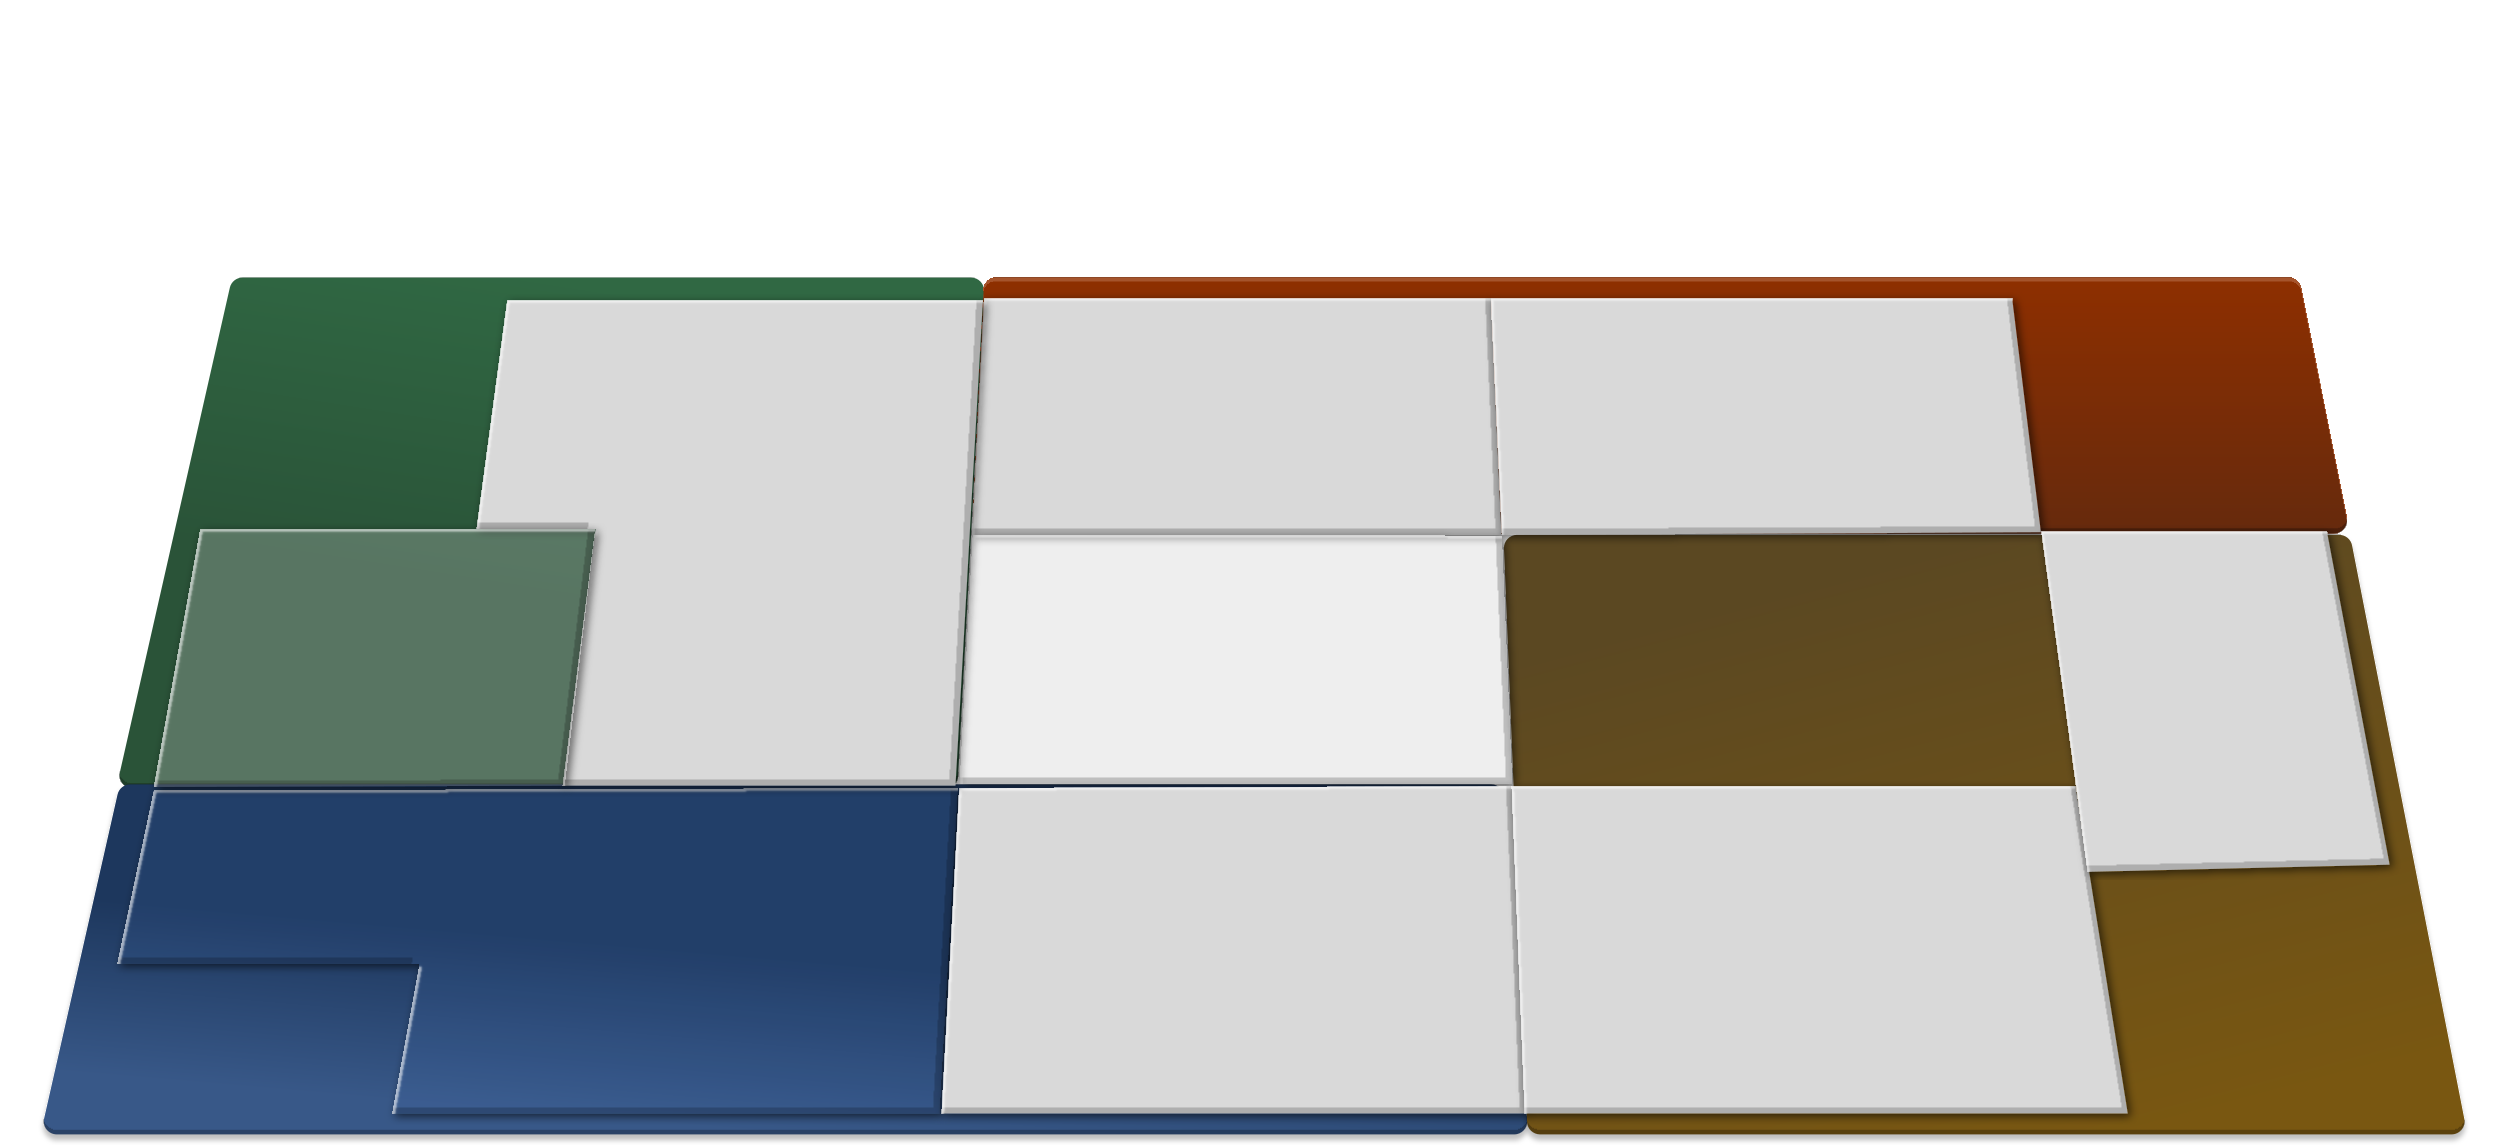
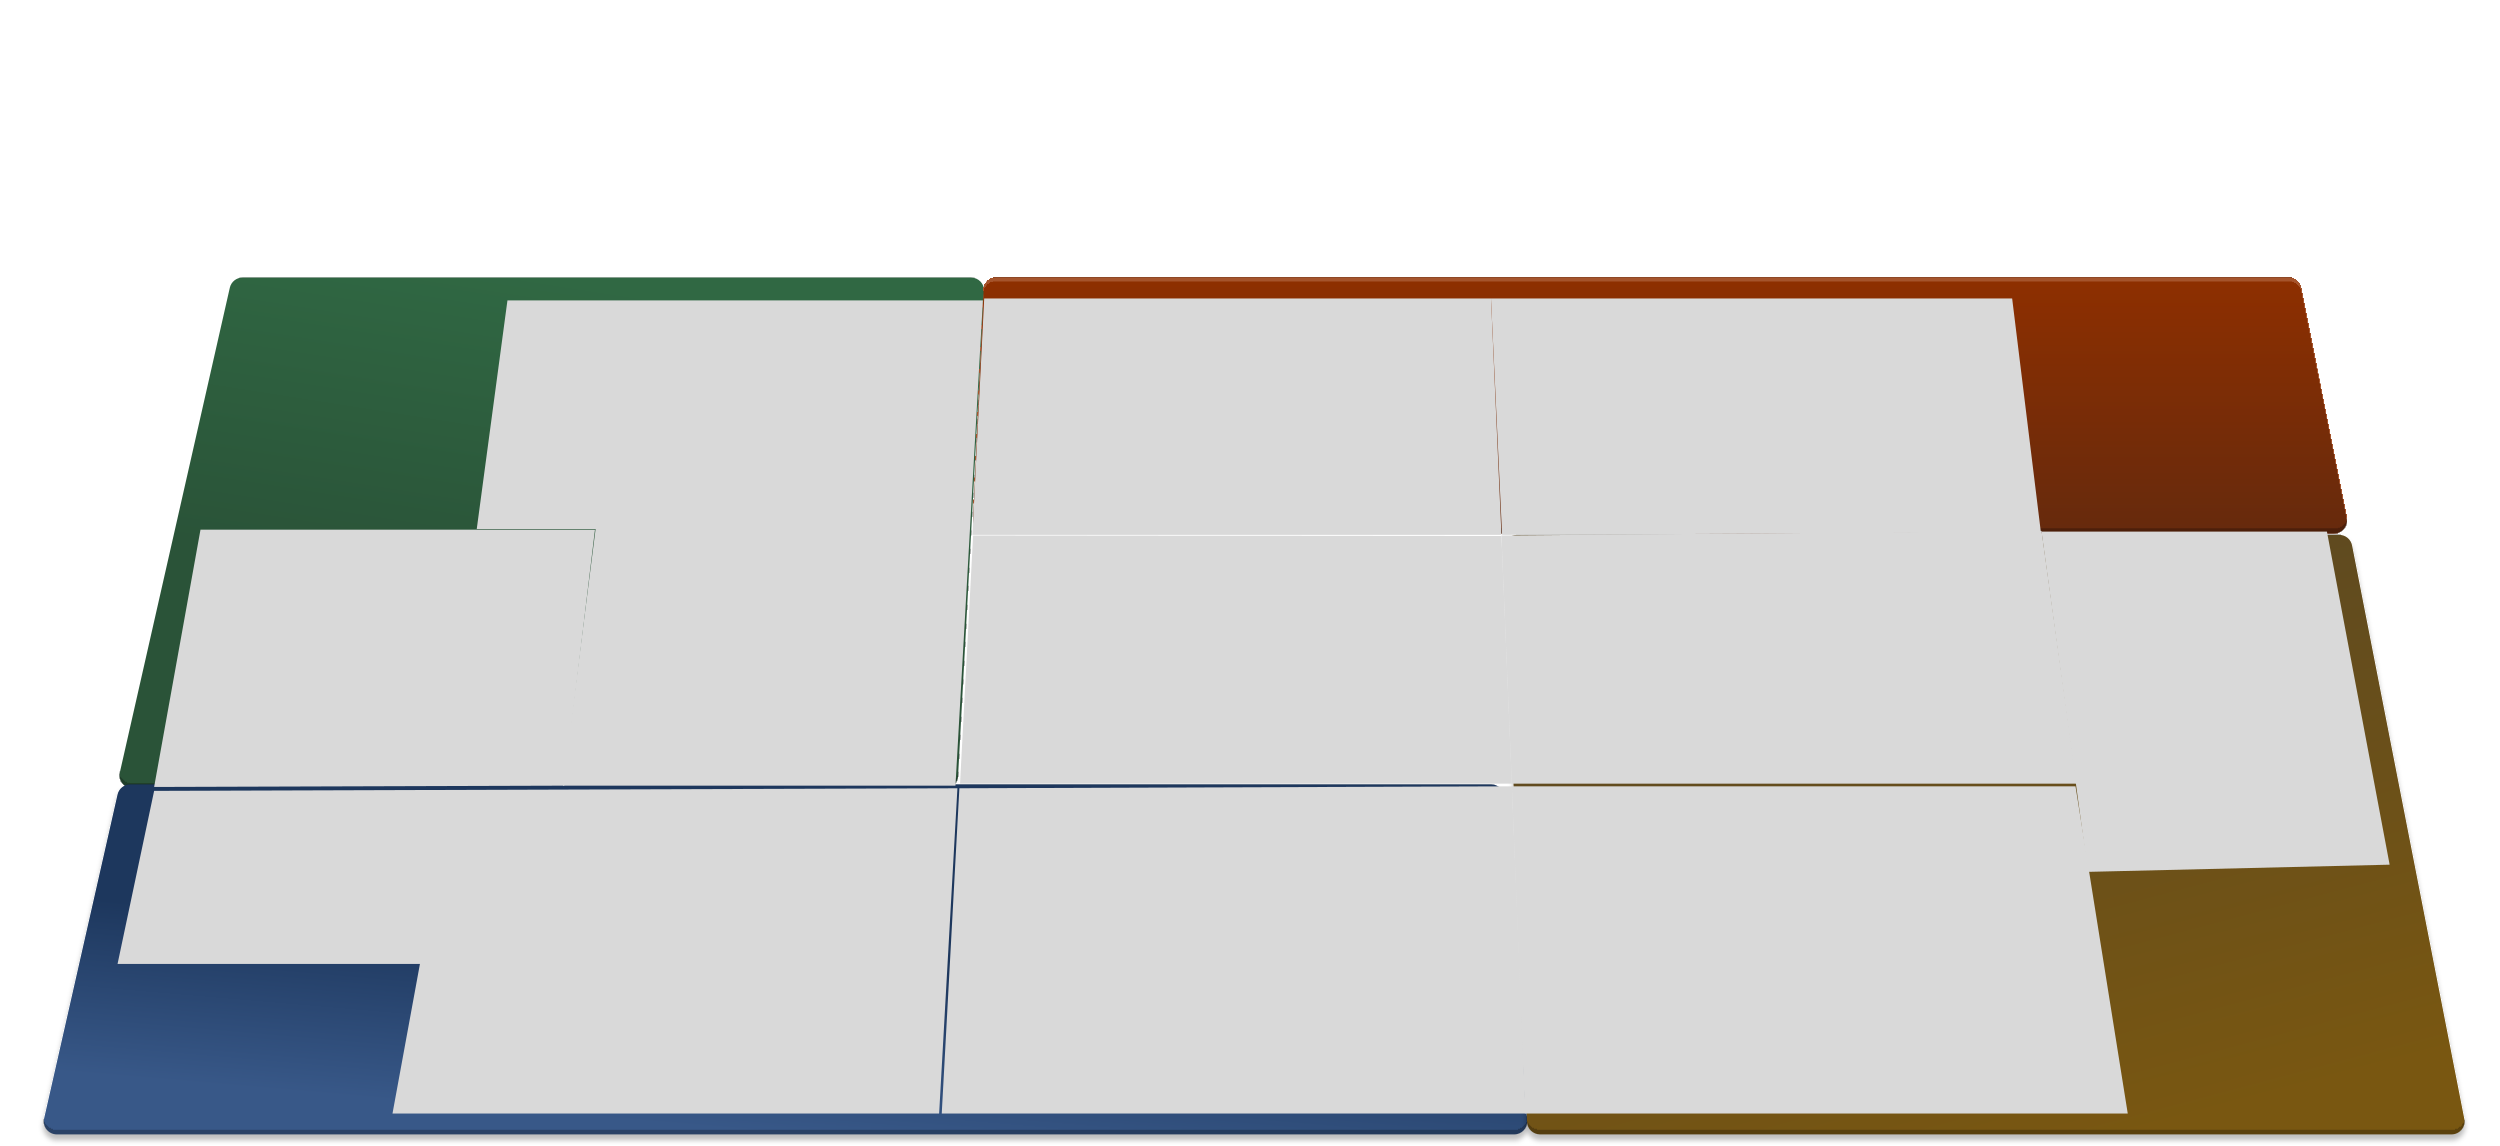
- <svg xmlns="http://www.w3.org/2000/svg" xmlns:xlink="http://www.w3.org/1999/xlink" width="1914" height="877" viewBox="0 0 1914 877" fill="none">
-   <path d="M-2.5 55.474V33.974C0.5 21 8.477 1.001 30.5 1C55.5 1 499 1 716 1H1912.5" stroke="url(#paint0_linear_2357_30431)" stroke-width="2" stroke-linecap="round" />
-   <g filter="url(#filter0_i_2357_30431)">
-     <path d="M733.508 594.036L753.434 223.039C753.742 217.314 749.182 212.503 743.449 212.503L185.698 212.5C181.028 212.5 176.979 215.733 175.946 220.287L91.771 591.287C90.351 597.544 95.107 603.5 101.523 603.5H235.544H723.523C728.837 603.5 733.223 599.343 733.508 594.036Z" fill="url(#paint1_linear_2357_30431)" />
+ <svg xmlns="http://www.w3.org/2000/svg" width="1914" height="877" viewBox="0 0 1914 877" fill="none">
+   <g filter="url(#board_filter_1)">
+     <path d="M733.508 594.036L753.434 223.039C753.742 217.314 749.182 212.503 743.449 212.503L185.698 212.5C181.028 212.5 176.979 215.733 175.946 220.287L91.771 591.287C90.351 597.544 95.107 603.5 101.523 603.5H235.544H723.523C728.837 603.5 733.223 599.343 733.508 594.036Z" fill="url(#board_fill_1)" />
  </g>
-   <g filter="url(#filter1_ii_2357_30431)">
-     <path d="M744.978 398.041L753.061 222.041C753.307 216.702 757.706 212.5 763.051 212.5H1751.79C1756.56 212.5 1760.67 215.87 1761.6 220.549L1796.62 396.549C1797.85 402.734 1793.12 408.5 1786.81 408.5H1563.87H754.968C749.265 408.5 744.717 403.738 744.978 398.041Z" fill="url(#paint2_linear_2357_30431)" />
+   <g filter="url(#board_filter_2)">
+     <path d="M744.978 398.041L753.061 222.041C753.307 216.702 757.706 212.5 763.051 212.5H1751.79C1756.56 212.5 1760.67 215.87 1761.6 220.549L1796.62 396.549C1797.85 402.734 1793.12 408.5 1786.81 408.5H1563.87H754.968C749.265 408.5 744.717 403.738 744.978 398.041Z" fill="url(#board_fill_2)" />
  </g>
-   <g filter="url(#filter2_di_2357_30431)">
-     <path d="M1169.24 857.793L1151.66 609.793C1151.29 604.558 1146.93 600.5 1141.68 600.5H99.722C95.05 600.5 91.001 603.734 89.969 608.29L33.767 856.29C32.349 862.546 37.105 868.5 43.52 868.5H116.165H1159.27C1165.07 868.5 1169.65 863.58 1169.24 857.793Z" fill="url(#paint3_linear_2357_30431)" />
+   <g filter="url(#board_filter_3)">
+     <path d="M1169.24 857.793L1151.66 609.793C1151.29 604.558 1146.93 600.5 1141.68 600.5H99.722C95.05 600.5 91.001 603.734 89.969 608.29L33.767 856.29C32.349 862.546 37.105 868.5 43.52 868.5H116.165H1159.27C1165.07 868.5 1169.65 863.58 1169.24 857.793Z" fill="url(#board_fill_3)" />
  </g>
-   <g filter="url(#filter3_di_2357_30431)">
-     <path d="M1169.11 858.905L1151.42 419.903C1151.19 414.227 1155.73 409.5 1161.41 409.5H1790.95C1795.73 409.5 1799.85 412.886 1800.76 417.58L1886.67 856.582C1887.88 862.758 1883.15 868.502 1876.85 868.502H1656.65H1179.11C1173.74 868.502 1169.33 864.267 1169.11 858.905Z" fill="url(#paint4_linear_2357_30431)" />
+   <g filter="url(#board_filter_4)">
+     <path d="M1169.11 858.905L1151.42 419.903C1151.19 414.227 1155.73 409.5 1161.41 409.5H1790.95C1795.73 409.5 1799.85 412.886 1800.76 417.58L1886.67 856.582C1887.88 862.758 1883.15 868.502 1876.85 868.502H1656.65H1179.11C1173.74 868.502 1169.33 864.267 1169.11 858.905Z" fill="url(#board_fill_4)" />
  </g>
  <g filter="url(#filter4_dii_2357_30431)">
-     <path d="M90 738L118 605.5L733 603.5L719 852.5H300.5L321.5 738H90Z" fill="#5485D3" fill-opacity="0.1" />
+     <path class="piece-01" d="M90 738L118 605.5L733 603.5L719 852.5H300.5L321.5 738H90Z" fill="#D9D9D9" />
  </g>
  <g filter="url(#filter5_dii_2357_30431)">
-     <path d="M744.5 409.5L753.5 228.5L1141.5 228.5L1149.5 409.5H744.5Z" fill="#D9D9D9" />
+     <path class="piece-02" d="M744.5 409.5L753.5 228.5L1141.5 228.5L1149.5 409.5H744.5Z" fill="#D9D9D9" />
  </g>
  <g filter="url(#filter6_dii_2357_30431)">
-     <path d="M1150 409.5L1141.5 228.5H1540.5L1562.5 407.49L1150 409.5Z" fill="#D9D9D9" />
+     <path class="piece-03" d="M1150 409.5L1141.5 228.5H1540.5L1562.5 407.49L1150 409.5Z" fill="#D9D9D9" />
  </g>
  <g filter="url(#filter7_dii_2357_30431)">
-     <mask id="mask2_2357_30431" style="mask-type:alpha" maskUnits="userSpaceOnUse" x="1149" y="406" width="441" height="194">
-       <path d="M1157.5 600L1149.5 410L1563 406.5L1590 600H1157.5Z" fill="#C7C7C7" fill-opacity="1" />
-     </mask>
+     <path class="piece-04" d="M1157.5 600L1149.5 410L1563 406.5L1590 600H1157.5Z" fill="#D9D9D9" />
  </g>
  <g filter="url(#filter8_dii_2357_30431)">
-     <path d="M735 600L745 410L1149.5 410.376L1157.5 600H735Z" fill="#C7C7C7" fill-opacity="0.3" />
+     <path class="piece-05" d="M735 600L745 410L1149.5 410.376L1157.5 600H735Z" fill="#D9D9D9" />
  </g>
  <g filter="url(#filter9_dii_2357_30431)">
-     <path d="M721 852.5L734.5 603.5L1157.5 602L1168 852.5H721Z" fill="#D9D9D9" />
+     <path class="piece-06" d="M721 852.5L734.5 603.5L1157.5 602L1168 852.5H721Z" fill="#D9D9D9" />
  </g>
  <g filter="url(#filter10_dii_2357_30431)">
-     <path d="M1167.5 852.5L1157.5 602H1589L1629 852.5H1167.5Z" fill="#D9D9D9" />
+     <path class="piece-07" d="M1167.5 852.5L1157.5 602H1589L1629 852.5H1167.5Z" fill="#D9D9D9" />
  </g>
  <g filter="url(#filter11_dii_2357_30431)">
-     <path d="M1598.5 667.5L1563 407H1781.5L1829.5 662L1598.5 667.5Z" fill="#D9D9D9" />
+     <path class="piece-08" d="M1598.5 667.5L1563 407H1781.5L1829.5 662L1598.5 667.5Z" fill="#D9D9D9" />
  </g>
  <g filter="url(#filter12_dii_2357_30431)">
-     <path d="M388.5 230L365 405H456L431 601.5H731.5L752.5 230H388.5Z" fill="#D9D9D9" />
+     <path class="piece-09 " d="M388.5 230L365 405H456L431 601.5H731.5L752.5 230H388.5Z" fill="#D9D9D9" />
  </g>
  <g filter="url(#filter13_dii_2357_30431)">
-     <path d="M118 602.5L153.5 405.5H455.5L432 601.5L118 602.5Z" fill="#C7C7C7" fill-opacity="0.3" />
+     <path class="piece-10" d="M118 602.5L153.5 405.5H455.5L432 601.5L118 602.5Z" fill="#D9D9D9" />
  </g>
  <defs>
-     <filter id="filter0_i_2357_30431" x="91.519" y="212.5" width="661.93" height="391" filterUnits="userSpaceOnUse" color-interpolation-filters="sRGB">
+     <filter id="board_filter_1" x="91.519" y="212.5" width="661.93" height="391" filterUnits="userSpaceOnUse" color-interpolation-filters="sRGB">
      <feFlood flood-opacity="0" result="BackgroundImageFix" />
      <feBlend mode="normal" in="SourceGraphic" in2="BackgroundImageFix" result="shape" />
      <feColorMatrix in="SourceAlpha" type="matrix" values="0 0 0 0 0 0 0 0 0 0 0 0 0 0 0 0 0 0 127 0" result="hardAlpha" />
      <feOffset dy="-4" />
      <feComposite in2="hardAlpha" operator="arithmetic" k2="-1" k3="1" />
      <feColorMatrix type="matrix" values="0 0 0 0 0 0 0 0 0 0 0 0 0 0 0 0 0 0 0.25 0" />
      <feBlend mode="normal" in2="shape" result="effect1_innerShadow_2357_30431" />
    </filter>
-     <filter id="filter1_ii_2357_30431" x="744.967" y="212.5" width="1051.85" height="196" filterUnits="userSpaceOnUse" color-interpolation-filters="sRGB">
+     <filter id="board_filter_2" x="744.967" y="212.5" width="1051.85" height="196" filterUnits="userSpaceOnUse" color-interpolation-filters="sRGB">
      <feFlood flood-opacity="0" result="BackgroundImageFix" />
      <feBlend mode="normal" in="SourceGraphic" in2="BackgroundImageFix" result="shape" />
      <feColorMatrix in="SourceAlpha" type="matrix" values="0 0 0 0 0 0 0 0 0 0 0 0 0 0 0 0 0 0 127 0" result="hardAlpha" />
      <feOffset dy="3" />
      <feComposite in2="hardAlpha" operator="arithmetic" k2="-1" k3="1" />
      <feColorMatrix type="matrix" values="0 0 0 0 0.647 0 0 0 0 0.328 0 0 0 0 0.171 0 0 0 1 0" />
      <feBlend mode="normal" in2="shape" result="effect1_innerShadow_2357_30431" />
      <feColorMatrix in="SourceAlpha" type="matrix" values="0 0 0 0 0 0 0 0 0 0 0 0 0 0 0 0 0 0 127 0" result="hardAlpha" />
      <feOffset dy="-4" />
      <feComposite in2="hardAlpha" operator="arithmetic" k2="-1" k3="1" />
      <feColorMatrix type="matrix" values="0 0 0 0 0 0 0 0 0 0 0 0 0 0 0 0 0 0 0.25 0" />
      <feBlend mode="normal" in2="effect1_innerShadow_2357_30431" result="effect2_innerShadow_2357_30431" />
    </filter>
-     <filter id="filter2_di_2357_30431" x="29.516" y="600.5" width="1143.75" height="276" filterUnits="userSpaceOnUse" color-interpolation-filters="sRGB">
+     <filter id="board_filter_3" x="29.516" y="600.5" width="1143.75" height="276" filterUnits="userSpaceOnUse" color-interpolation-filters="sRGB">
      <feFlood flood-opacity="0" result="BackgroundImageFix" />
      <feColorMatrix in="SourceAlpha" type="matrix" values="0 0 0 0 0 0 0 0 0 0 0 0 0 0 0 0 0 0 127 0" result="hardAlpha" />
      <feOffset dy="4" />
      <feGaussianBlur stdDeviation="2" />
      <feComposite in2="hardAlpha" operator="out" />
      <feColorMatrix type="matrix" values="0 0 0 0 0 0 0 0 0 0 0 0 0 0 0 0 0 0 0.25 0" />
      <feBlend mode="normal" in2="BackgroundImageFix" result="effect1_dropShadow_2357_30431" />
      <feBlend mode="normal" in="SourceGraphic" in2="effect1_dropShadow_2357_30431" result="shape" />
      <feColorMatrix in="SourceAlpha" type="matrix" values="0 0 0 0 0 0 0 0 0 0 0 0 0 0 0 0 0 0 127 0" result="hardAlpha" />
      <feOffset dy="-4" />
      <feComposite in2="hardAlpha" operator="arithmetic" k2="-1" k3="1" />
      <feColorMatrix type="matrix" values="0 0 0 0 0 0 0 0 0 0 0 0 0 0 0 0 0 0 0.25 0" />
      <feBlend mode="normal" in2="shape" result="effect2_innerShadow_2357_30431" />
    </filter>
-     <filter id="filter3_di_2357_30431" x="1147.41" y="409.5" width="743.447" height="467" filterUnits="userSpaceOnUse" color-interpolation-filters="sRGB">
+     <filter id="board_filter_4" x="1147.41" y="409.5" width="743.447" height="467" filterUnits="userSpaceOnUse" color-interpolation-filters="sRGB">
      <feFlood flood-opacity="0" result="BackgroundImageFix" />
      <feColorMatrix in="SourceAlpha" type="matrix" values="0 0 0 0 0 0 0 0 0 0 0 0 0 0 0 0 0 0 127 0" result="hardAlpha" />
      <feOffset dy="4" />
      <feGaussianBlur stdDeviation="2" />
      <feComposite in2="hardAlpha" operator="out" />
      <feColorMatrix type="matrix" values="0 0 0 0 0 0 0 0 0 0 0 0 0 0 0 0 0 0 0.25 0" />
      <feBlend mode="normal" in2="BackgroundImageFix" result="effect1_dropShadow_2357_30431" />
      <feBlend mode="normal" in="SourceGraphic" in2="effect1_dropShadow_2357_30431" result="shape" />
      <feColorMatrix in="SourceAlpha" type="matrix" values="0 0 0 0 0 0 0 0 0 0 0 0 0 0 0 0 0 0 127 0" result="hardAlpha" />
      <feOffset dy="-4" />
      <feComposite in2="hardAlpha" operator="arithmetic" k2="-1" k3="1" />
      <feColorMatrix type="matrix" values="0 0 0 0 0 0 0 0 0 0 0 0 0 0 0 0 0 0 0.25 0" />
      <feBlend mode="normal" in2="shape" result="effect2_innerShadow_2357_30431" />
    </filter>
-     <filter id="filter4_dii_2357_30431" x="85.4" y="598.9" width="656.2" height="262.2" filterUnits="userSpaceOnUse" color-interpolation-filters="sRGB">
-       <feFlood flood-opacity="0" result="BackgroundImageFix" />
-       <feColorMatrix in="SourceAlpha" type="matrix" values="0 0 0 0 0 0 0 0 0 0 0 0 0 0 0 0 0 0 127 0" result="hardAlpha" />
-       <feOffset dx="2" dy="2" />
-       <feGaussianBlur stdDeviation="3.3" />
-       <feComposite in2="hardAlpha" operator="out" />
-       <feColorMatrix type="matrix" values="0 0 0 0 0 0 0 0 0 0 0 0 0 0 0 0 0 0 0.6 0" />
-       <feBlend mode="normal" in2="BackgroundImageFix" result="effect1_dropShadow_2357_30431" />
-       <feBlend mode="normal" in="SourceGraphic" in2="effect1_dropShadow_2357_30431" result="shape" />
-       <feColorMatrix in="SourceAlpha" type="matrix" values="0 0 0 0 0 0 0 0 0 0 0 0 0 0 0 0 0 0 127 0" result="hardAlpha" />
-       <feOffset dx="-5" dy="-5" />
-       <feGaussianBlur stdDeviation="0.5" />
-       <feComposite in2="hardAlpha" operator="arithmetic" k2="-1" k3="1" />
-       <feColorMatrix type="matrix" values="0 0 0 0 0 0 0 0 0 0 0 0 0 0 0 0 0 0 0.2 0" />
-       <feBlend mode="normal" in2="shape" result="effect2_innerShadow_2357_30431" />
-       <feColorMatrix in="SourceAlpha" type="matrix" values="0 0 0 0 0 0 0 0 0 0 0 0 0 0 0 0 0 0 127 0" result="hardAlpha" />
-       <feOffset dx="2" dy="2" />
-       <feGaussianBlur stdDeviation="1" />
-       <feComposite in2="hardAlpha" operator="arithmetic" k2="-1" k3="1" />
-       <feColorMatrix type="matrix" values="0 0 0 0 1 0 0 0 0 1 0 0 0 0 1 0 0 0 0.6 0" />
-       <feBlend mode="normal" in2="effect2_innerShadow_2357_30431" result="effect3_innerShadow_2357_30431" />
-     </filter>
-     <filter id="filter5_dii_2357_30431" x="739.9" y="223.9" width="418.2" height="194.2" filterUnits="userSpaceOnUse" color-interpolation-filters="sRGB">
-       <feFlood flood-opacity="0" result="BackgroundImageFix" />
-       <feColorMatrix in="SourceAlpha" type="matrix" values="0 0 0 0 0 0 0 0 0 0 0 0 0 0 0 0 0 0 127 0" result="hardAlpha" />
-       <feOffset dx="2" dy="2" />
-       <feGaussianBlur stdDeviation="3.3" />
-       <feComposite in2="hardAlpha" operator="out" />
-       <feColorMatrix type="matrix" values="0 0 0 0 0 0 0 0 0 0 0 0 0 0 0 0 0 0 0.6 0" />
-       <feBlend mode="normal" in2="BackgroundImageFix" result="effect1_dropShadow_2357_30431" />
-       <feBlend mode="normal" in="SourceGraphic" in2="effect1_dropShadow_2357_30431" result="shape" />
-       <feColorMatrix in="SourceAlpha" type="matrix" values="0 0 0 0 0 0 0 0 0 0 0 0 0 0 0 0 0 0 127 0" result="hardAlpha" />
-       <feOffset dx="-5" dy="-5" />
-       <feGaussianBlur stdDeviation="0.5" />
-       <feComposite in2="hardAlpha" operator="arithmetic" k2="-1" k3="1" />
-       <feColorMatrix type="matrix" values="0 0 0 0 0 0 0 0 0 0 0 0 0 0 0 0 0 0 0.2 0" />
-       <feBlend mode="normal" in2="shape" result="effect2_innerShadow_2357_30431" />
-       <feColorMatrix in="SourceAlpha" type="matrix" values="0 0 0 0 0 0 0 0 0 0 0 0 0 0 0 0 0 0 127 0" result="hardAlpha" />
-       <feOffset dx="2" dy="2" />
-       <feGaussianBlur stdDeviation="1" />
-       <feComposite in2="hardAlpha" operator="arithmetic" k2="-1" k3="1" />
-       <feColorMatrix type="matrix" values="0 0 0 0 1 0 0 0 0 1 0 0 0 0 1 0 0 0 0.6 0" />
-       <feBlend mode="normal" in2="effect2_innerShadow_2357_30431" result="effect3_innerShadow_2357_30431" />
-     </filter>
-     <filter id="filter6_dii_2357_30431" x="1136.9" y="223.9" width="434.2" height="194.2" filterUnits="userSpaceOnUse" color-interpolation-filters="sRGB">
-       <feFlood flood-opacity="0" result="BackgroundImageFix" />
-       <feColorMatrix in="SourceAlpha" type="matrix" values="0 0 0 0 0 0 0 0 0 0 0 0 0 0 0 0 0 0 127 0" result="hardAlpha" />
-       <feOffset dx="2" dy="2" />
-       <feGaussianBlur stdDeviation="3.3" />
-       <feComposite in2="hardAlpha" operator="out" />
-       <feColorMatrix type="matrix" values="0 0 0 0 0 0 0 0 0 0 0 0 0 0 0 0 0 0 0.6 0" />
-       <feBlend mode="normal" in2="BackgroundImageFix" result="effect1_dropShadow_2357_30431" />
-       <feBlend mode="normal" in="SourceGraphic" in2="effect1_dropShadow_2357_30431" result="shape" />
-       <feColorMatrix in="SourceAlpha" type="matrix" values="0 0 0 0 0 0 0 0 0 0 0 0 0 0 0 0 0 0 127 0" result="hardAlpha" />
-       <feOffset dx="-5" dy="-5" />
-       <feGaussianBlur stdDeviation="0.5" />
-       <feComposite in2="hardAlpha" operator="arithmetic" k2="-1" k3="1" />
-       <feColorMatrix type="matrix" values="0 0 0 0 0 0 0 0 0 0 0 0 0 0 0 0 0 0 0.2 0" />
-       <feBlend mode="normal" in2="shape" result="effect2_innerShadow_2357_30431" />
-       <feColorMatrix in="SourceAlpha" type="matrix" values="0 0 0 0 0 0 0 0 0 0 0 0 0 0 0 0 0 0 127 0" result="hardAlpha" />
-       <feOffset dx="2" dy="2" />
-       <feGaussianBlur stdDeviation="1" />
-       <feComposite in2="hardAlpha" operator="arithmetic" k2="-1" k3="1" />
-       <feColorMatrix type="matrix" values="0 0 0 0 1 0 0 0 0 1 0 0 0 0 1 0 0 0 0.6 0" />
-       <feBlend mode="normal" in2="effect2_innerShadow_2357_30431" result="effect3_innerShadow_2357_30431" />
-     </filter>
-     <filter id="filter7_dii_2357_30431" x="1144.9" y="401.9" width="453.7" height="206.7" filterUnits="userSpaceOnUse" color-interpolation-filters="sRGB">
-       <feFlood flood-opacity="0" result="BackgroundImageFix" />
-       <feColorMatrix in="SourceAlpha" type="matrix" values="0 0 0 0 0 0 0 0 0 0 0 0 0 0 0 0 0 0 127 0" result="hardAlpha" />
-       <feOffset dx="2" dy="2" />
-       <feGaussianBlur stdDeviation="3.3" />
-       <feComposite in2="hardAlpha" operator="out" />
-       <feColorMatrix type="matrix" values="0 0 0 0 0 0 0 0 0 0 0 0 0 0 0 0 0 0 0.6 0" />
-       <feBlend mode="normal" in2="BackgroundImageFix" result="effect1_dropShadow_2357_30431" />
-       <feBlend mode="normal" in="SourceGraphic" in2="effect1_dropShadow_2357_30431" result="shape" />
-       <feColorMatrix in="SourceAlpha" type="matrix" values="0 0 0 0 0 0 0 0 0 0 0 0 0 0 0 0 0 0 127 0" result="hardAlpha" />
-       <feOffset dx="-5" dy="-5" />
-       <feGaussianBlur stdDeviation="0.5" />
-       <feComposite in2="hardAlpha" operator="arithmetic" k2="-1" k3="1" />
-       <feColorMatrix type="matrix" values="0 0 0 0 0 0 0 0 0 0 0 0 0 0 0 0 0 0 0.2 0" />
-       <feBlend mode="normal" in2="shape" result="effect2_innerShadow_2357_30431" />
-       <feColorMatrix in="SourceAlpha" type="matrix" values="0 0 0 0 0 0 0 0 0 0 0 0 0 0 0 0 0 0 127 0" result="hardAlpha" />
-       <feOffset dx="2" dy="2" />
-       <feGaussianBlur stdDeviation="1" />
-       <feComposite in2="hardAlpha" operator="arithmetic" k2="-1" k3="1" />
-       <feColorMatrix type="matrix" values="0 0 0 0 1 0 0 0 0 1 0 0 0 0 1 0 0 0 0.6 0" />
-       <feBlend mode="normal" in2="effect2_innerShadow_2357_30431" result="effect3_innerShadow_2357_30431" />
-     </filter>
-     <pattern id="pattern0_2357_30431" patternContentUnits="objectBoundingBox" width="1" height="1">
-       <use xlink:href="#image0_2357_30431" transform="matrix(0.000835121 0 0 0.00190114 -0.0678822 0)" />
-     </pattern>
-     <filter id="filter8_dii_2357_30431" x="730.4" y="405.4" width="435.7" height="203.2" filterUnits="userSpaceOnUse" color-interpolation-filters="sRGB">
-       <feFlood flood-opacity="0" result="BackgroundImageFix" />
-       <feColorMatrix in="SourceAlpha" type="matrix" values="0 0 0 0 0 0 0 0 0 0 0 0 0 0 0 0 0 0 127 0" result="hardAlpha" />
-       <feOffset dx="2" dy="2" />
-       <feGaussianBlur stdDeviation="3.3" />
-       <feComposite in2="hardAlpha" operator="out" />
-       <feColorMatrix type="matrix" values="0 0 0 0 0 0 0 0 0 0 0 0 0 0 0 0 0 0 0.6 0" />
-       <feBlend mode="normal" in2="BackgroundImageFix" result="effect1_dropShadow_2357_30431" />
-       <feBlend mode="normal" in="SourceGraphic" in2="effect1_dropShadow_2357_30431" result="shape" />
-       <feColorMatrix in="SourceAlpha" type="matrix" values="0 0 0 0 0 0 0 0 0 0 0 0 0 0 0 0 0 0 127 0" result="hardAlpha" />
-       <feOffset dx="-5" dy="-5" />
-       <feGaussianBlur stdDeviation="0.5" />
-       <feComposite in2="hardAlpha" operator="arithmetic" k2="-1" k3="1" />
-       <feColorMatrix type="matrix" values="0 0 0 0 0 0 0 0 0 0 0 0 0 0 0 0 0 0 0.2 0" />
-       <feBlend mode="normal" in2="shape" result="effect2_innerShadow_2357_30431" />
-       <feColorMatrix in="SourceAlpha" type="matrix" values="0 0 0 0 0 0 0 0 0 0 0 0 0 0 0 0 0 0 127 0" result="hardAlpha" />
-       <feOffset dx="2" dy="2" />
-       <feGaussianBlur stdDeviation="1" />
-       <feComposite in2="hardAlpha" operator="arithmetic" k2="-1" k3="1" />
-       <feColorMatrix type="matrix" values="0 0 0 0 1 0 0 0 0 1 0 0 0 0 1 0 0 0 0.6 0" />
-       <feBlend mode="normal" in2="effect2_innerShadow_2357_30431" result="effect3_innerShadow_2357_30431" />
-     </filter>
-     <pattern id="pattern1_2357_30431" patternContentUnits="objectBoundingBox" width="1" height="1">
-       <use xlink:href="#image0_2357_30431" transform="matrix(0.000854951 0 0 0.00190114 -0.0813666 0)" />
-     </pattern>
-     <filter id="filter9_dii_2357_30431" x="716.4" y="597.4" width="460.2" height="263.7" filterUnits="userSpaceOnUse" color-interpolation-filters="sRGB">
-       <feFlood flood-opacity="0" result="BackgroundImageFix" />
-       <feColorMatrix in="SourceAlpha" type="matrix" values="0 0 0 0 0 0 0 0 0 0 0 0 0 0 0 0 0 0 127 0" result="hardAlpha" />
-       <feOffset dx="2" dy="2" />
-       <feGaussianBlur stdDeviation="3.3" />
-       <feComposite in2="hardAlpha" operator="out" />
-       <feColorMatrix type="matrix" values="0 0 0 0 0 0 0 0 0 0 0 0 0 0 0 0 0 0 0.6 0" />
-       <feBlend mode="normal" in2="BackgroundImageFix" result="effect1_dropShadow_2357_30431" />
-       <feBlend mode="normal" in="SourceGraphic" in2="effect1_dropShadow_2357_30431" result="shape" />
-       <feColorMatrix in="SourceAlpha" type="matrix" values="0 0 0 0 0 0 0 0 0 0 0 0 0 0 0 0 0 0 127 0" result="hardAlpha" />
-       <feOffset dx="-5" dy="-5" />
-       <feGaussianBlur stdDeviation="0.5" />
-       <feComposite in2="hardAlpha" operator="arithmetic" k2="-1" k3="1" />
-       <feColorMatrix type="matrix" values="0 0 0 0 0 0 0 0 0 0 0 0 0 0 0 0 0 0 0.2 0" />
-       <feBlend mode="normal" in2="shape" result="effect2_innerShadow_2357_30431" />
-       <feColorMatrix in="SourceAlpha" type="matrix" values="0 0 0 0 0 0 0 0 0 0 0 0 0 0 0 0 0 0 127 0" result="hardAlpha" />
-       <feOffset dx="2" dy="2" />
-       <feGaussianBlur stdDeviation="1" />
-       <feComposite in2="hardAlpha" operator="arithmetic" k2="-1" k3="1" />
-       <feColorMatrix type="matrix" values="0 0 0 0 1 0 0 0 0 1 0 0 0 0 1 0 0 0 0.6 0" />
-       <feBlend mode="normal" in2="effect2_innerShadow_2357_30431" result="effect3_innerShadow_2357_30431" />
-     </filter>
-     <filter id="filter10_dii_2357_30431" x="1152.9" y="597.4" width="484.7" height="263.7" filterUnits="userSpaceOnUse" color-interpolation-filters="sRGB">
-       <feFlood flood-opacity="0" result="BackgroundImageFix" />
-       <feColorMatrix in="SourceAlpha" type="matrix" values="0 0 0 0 0 0 0 0 0 0 0 0 0 0 0 0 0 0 127 0" result="hardAlpha" />
-       <feOffset dx="2" dy="2" />
-       <feGaussianBlur stdDeviation="3.3" />
-       <feComposite in2="hardAlpha" operator="out" />
-       <feColorMatrix type="matrix" values="0 0 0 0 0 0 0 0 0 0 0 0 0 0 0 0 0 0 0.6 0" />
-       <feBlend mode="normal" in2="BackgroundImageFix" result="effect1_dropShadow_2357_30431" />
-       <feBlend mode="normal" in="SourceGraphic" in2="effect1_dropShadow_2357_30431" result="shape" />
-       <feColorMatrix in="SourceAlpha" type="matrix" values="0 0 0 0 0 0 0 0 0 0 0 0 0 0 0 0 0 0 127 0" result="hardAlpha" />
-       <feOffset dx="-5" dy="-5" />
-       <feGaussianBlur stdDeviation="0.5" />
-       <feComposite in2="hardAlpha" operator="arithmetic" k2="-1" k3="1" />
-       <feColorMatrix type="matrix" values="0 0 0 0 0 0 0 0 0 0 0 0 0 0 0 0 0 0 0.2 0" />
-       <feBlend mode="normal" in2="shape" result="effect2_innerShadow_2357_30431" />
-       <feColorMatrix in="SourceAlpha" type="matrix" values="0 0 0 0 0 0 0 0 0 0 0 0 0 0 0 0 0 0 127 0" result="hardAlpha" />
-       <feOffset dx="2" dy="2" />
-       <feGaussianBlur stdDeviation="1" />
-       <feComposite in2="hardAlpha" operator="arithmetic" k2="-1" k3="1" />
-       <feColorMatrix type="matrix" values="0 0 0 0 1 0 0 0 0 1 0 0 0 0 1 0 0 0 0.6 0" />
-       <feBlend mode="normal" in2="effect2_innerShadow_2357_30431" result="effect3_innerShadow_2357_30431" />
-     </filter>
-     <filter id="filter11_dii_2357_30431" x="1558.4" y="402.4" width="279.7" height="270.7" filterUnits="userSpaceOnUse" color-interpolation-filters="sRGB">
-       <feFlood flood-opacity="0" result="BackgroundImageFix" />
-       <feColorMatrix in="SourceAlpha" type="matrix" values="0 0 0 0 0 0 0 0 0 0 0 0 0 0 0 0 0 0 127 0" result="hardAlpha" />
-       <feOffset dx="2" dy="2" />
-       <feGaussianBlur stdDeviation="3.3" />
-       <feComposite in2="hardAlpha" operator="out" />
-       <feColorMatrix type="matrix" values="0 0 0 0 0 0 0 0 0 0 0 0 0 0 0 0 0 0 0.6 0" />
-       <feBlend mode="normal" in2="BackgroundImageFix" result="effect1_dropShadow_2357_30431" />
-       <feBlend mode="normal" in="SourceGraphic" in2="effect1_dropShadow_2357_30431" result="shape" />
-       <feColorMatrix in="SourceAlpha" type="matrix" values="0 0 0 0 0 0 0 0 0 0 0 0 0 0 0 0 0 0 127 0" result="hardAlpha" />
-       <feOffset dx="-5" dy="-5" />
-       <feGaussianBlur stdDeviation="0.5" />
-       <feComposite in2="hardAlpha" operator="arithmetic" k2="-1" k3="1" />
-       <feColorMatrix type="matrix" values="0 0 0 0 0 0 0 0 0 0 0 0 0 0 0 0 0 0 0.2 0" />
-       <feBlend mode="normal" in2="shape" result="effect2_innerShadow_2357_30431" />
-       <feColorMatrix in="SourceAlpha" type="matrix" values="0 0 0 0 0 0 0 0 0 0 0 0 0 0 0 0 0 0 127 0" result="hardAlpha" />
-       <feOffset dx="2" dy="2" />
-       <feGaussianBlur stdDeviation="1" />
-       <feComposite in2="hardAlpha" operator="arithmetic" k2="-1" k3="1" />
-       <feColorMatrix type="matrix" values="0 0 0 0 1 0 0 0 0 1 0 0 0 0 1 0 0 0 0.6 0" />
-       <feBlend mode="normal" in2="effect2_innerShadow_2357_30431" result="effect3_innerShadow_2357_30431" />
-     </filter>
-     <filter id="filter12_dii_2357_30431" x="360.4" y="225.4" width="400.7" height="384.7" filterUnits="userSpaceOnUse" color-interpolation-filters="sRGB">
-       <feFlood flood-opacity="0" result="BackgroundImageFix" />
-       <feColorMatrix in="SourceAlpha" type="matrix" values="0 0 0 0 0 0 0 0 0 0 0 0 0 0 0 0 0 0 127 0" result="hardAlpha" />
-       <feOffset dx="2" dy="2" />
-       <feGaussianBlur stdDeviation="3.3" />
-       <feComposite in2="hardAlpha" operator="out" />
-       <feColorMatrix type="matrix" values="0 0 0 0 0 0 0 0 0 0 0 0 0 0 0 0 0 0 0.6 0" />
-       <feBlend mode="normal" in2="BackgroundImageFix" result="effect1_dropShadow_2357_30431" />
-       <feBlend mode="normal" in="SourceGraphic" in2="effect1_dropShadow_2357_30431" result="shape" />
-       <feColorMatrix in="SourceAlpha" type="matrix" values="0 0 0 0 0 0 0 0 0 0 0 0 0 0 0 0 0 0 127 0" result="hardAlpha" />
-       <feOffset dx="-5" dy="-5" />
-       <feGaussianBlur stdDeviation="0.5" />
-       <feComposite in2="hardAlpha" operator="arithmetic" k2="-1" k3="1" />
-       <feColorMatrix type="matrix" values="0 0 0 0 0 0 0 0 0 0 0 0 0 0 0 0 0 0 0.2 0" />
-       <feBlend mode="normal" in2="shape" result="effect2_innerShadow_2357_30431" />
-       <feColorMatrix in="SourceAlpha" type="matrix" values="0 0 0 0 0 0 0 0 0 0 0 0 0 0 0 0 0 0 127 0" result="hardAlpha" />
-       <feOffset dx="2" dy="2" />
-       <feGaussianBlur stdDeviation="1" />
-       <feComposite in2="hardAlpha" operator="arithmetic" k2="-1" k3="1" />
-       <feColorMatrix type="matrix" values="0 0 0 0 1 0 0 0 0 1 0 0 0 0 1 0 0 0 0.6 0" />
-       <feBlend mode="normal" in2="effect2_innerShadow_2357_30431" result="effect3_innerShadow_2357_30431" />
-     </filter>
-     <filter id="filter13_dii_2357_30431" x="113.4" y="400.9" width="350.7" height="210.2" filterUnits="userSpaceOnUse" color-interpolation-filters="sRGB">
-       <feFlood flood-opacity="0" result="BackgroundImageFix" />
-       <feColorMatrix in="SourceAlpha" type="matrix" values="0 0 0 0 0 0 0 0 0 0 0 0 0 0 0 0 0 0 127 0" result="hardAlpha" />
-       <feOffset dx="2" dy="2" />
-       <feGaussianBlur stdDeviation="3.3" />
-       <feComposite in2="hardAlpha" operator="out" />
-       <feColorMatrix type="matrix" values="0 0 0 0 0 0 0 0 0 0 0 0 0 0 0 0 0 0 0.6 0" />
-       <feBlend mode="normal" in2="BackgroundImageFix" result="effect1_dropShadow_2357_30431" />
-       <feBlend mode="normal" in="SourceGraphic" in2="effect1_dropShadow_2357_30431" result="shape" />
-       <feColorMatrix in="SourceAlpha" type="matrix" values="0 0 0 0 0 0 0 0 0 0 0 0 0 0 0 0 0 0 127 0" result="hardAlpha" />
-       <feOffset dx="-5" dy="-5" />
-       <feGaussianBlur stdDeviation="0.5" />
-       <feComposite in2="hardAlpha" operator="arithmetic" k2="-1" k3="1" />
-       <feColorMatrix type="matrix" values="0 0 0 0 0 0 0 0 0 0 0 0 0 0 0 0 0 0 0.2 0" />
-       <feBlend mode="normal" in2="shape" result="effect2_innerShadow_2357_30431" />
-       <feColorMatrix in="SourceAlpha" type="matrix" values="0 0 0 0 0 0 0 0 0 0 0 0 0 0 0 0 0 0 127 0" result="hardAlpha" />
-       <feOffset dx="2" dy="2" />
-       <feGaussianBlur stdDeviation="1" />
-       <feComposite in2="hardAlpha" operator="arithmetic" k2="-1" k3="1" />
-       <feColorMatrix type="matrix" values="0 0 0 0 1 0 0 0 0 1 0 0 0 0 1 0 0 0 0.6 0" />
-       <feBlend mode="normal" in2="effect2_innerShadow_2357_30431" result="effect3_innerShadow_2357_30431" />
-     </filter>
-     <pattern id="pattern2_2357_30431" patternContentUnits="objectBoundingBox" width="1" height="1">
-       <use xlink:href="#image0_2357_30431" transform="matrix(0.0011097 0 0 0.00190114 -0.254598 0)" />
-     </pattern>
-     <linearGradient id="paint0_linear_2357_30431" x1="0.5" y1="27.5" x2="1912.5" y2="27.5" gradientUnits="userSpaceOnUse">
-       <stop stop-color="white" stop-opacity="0.5" />
-       <stop offset="0.144" stop-color="white" />
-       <stop offset="0.745" stop-color="white" />
-       <stop offset="1" stop-color="white" stop-opacity="0" />
-     </linearGradient>
-     <linearGradient id="paint1_linear_2357_30431" x1="384" y1="451.5" x2="421.5" y2="212.5" gradientUnits="userSpaceOnUse">
+     <linearGradient id="board_fill_1" x1="384" y1="451.5" x2="421.5" y2="212.5" gradientUnits="userSpaceOnUse">
      <stop stop-color="#2A5338" />
      <stop offset="1" stop-color="#306843" />
    </linearGradient>
-     <linearGradient id="paint2_linear_2357_30431" x1="1271.75" y1="408.5" x2="1271.75" y2="212.5" gradientUnits="userSpaceOnUse">
+     <linearGradient id="board_fill_2" x1="1271.75" y1="408.5" x2="1271.75" y2="212.5" gradientUnits="userSpaceOnUse">
      <stop stop-color="#662A0D" />
      <stop offset="1" stop-color="#8E2F00" />
    </linearGradient>
-     <linearGradient id="paint3_linear_2357_30431" x1="612" y1="734.5" x2="600.5" y2="868.5" gradientUnits="userSpaceOnUse">
+     <linearGradient id="board_fill_3" x1="612" y1="734.5" x2="600.5" y2="868.5" gradientUnits="userSpaceOnUse">
      <stop stop-color="#1D375D" />
      <stop offset="1" stop-color="#385888" />
    </linearGradient>
-     <linearGradient id="paint4_linear_2357_30431" x1="1520" y1="409.5" x2="1642" y2="868.5" gradientUnits="userSpaceOnUse">
+     <linearGradient id="board_fill_4" x1="1520" y1="409.5" x2="1642" y2="868.5" gradientUnits="userSpaceOnUse">
      <stop stop-color="#5B4822" />
      <stop offset="1" stop-color="#795711" />
    </linearGradient>
-     <linearGradient id="paint5_linear_2357_30431" x1="1363.39" y1="469.678" x2="1363.39" y2="482.71" gradientUnits="userSpaceOnUse">
-       <stop stop-color="white" />
-       <stop offset="0.779" stop-color="white" />
-       <stop offset="1" stop-color="white" stop-opacity="0" />
-     </linearGradient>
-     <linearGradient id="paint6_linear_2357_30431" x1="958.886" y1="469.678" x2="958.886" y2="482.71" gradientUnits="userSpaceOnUse">
-       <stop stop-color="white" />
-       <stop offset="0.779" stop-color="white" />
-       <stop offset="1" stop-color="white" stop-opacity="0" />
-     </linearGradient>
  </defs>
</svg>
